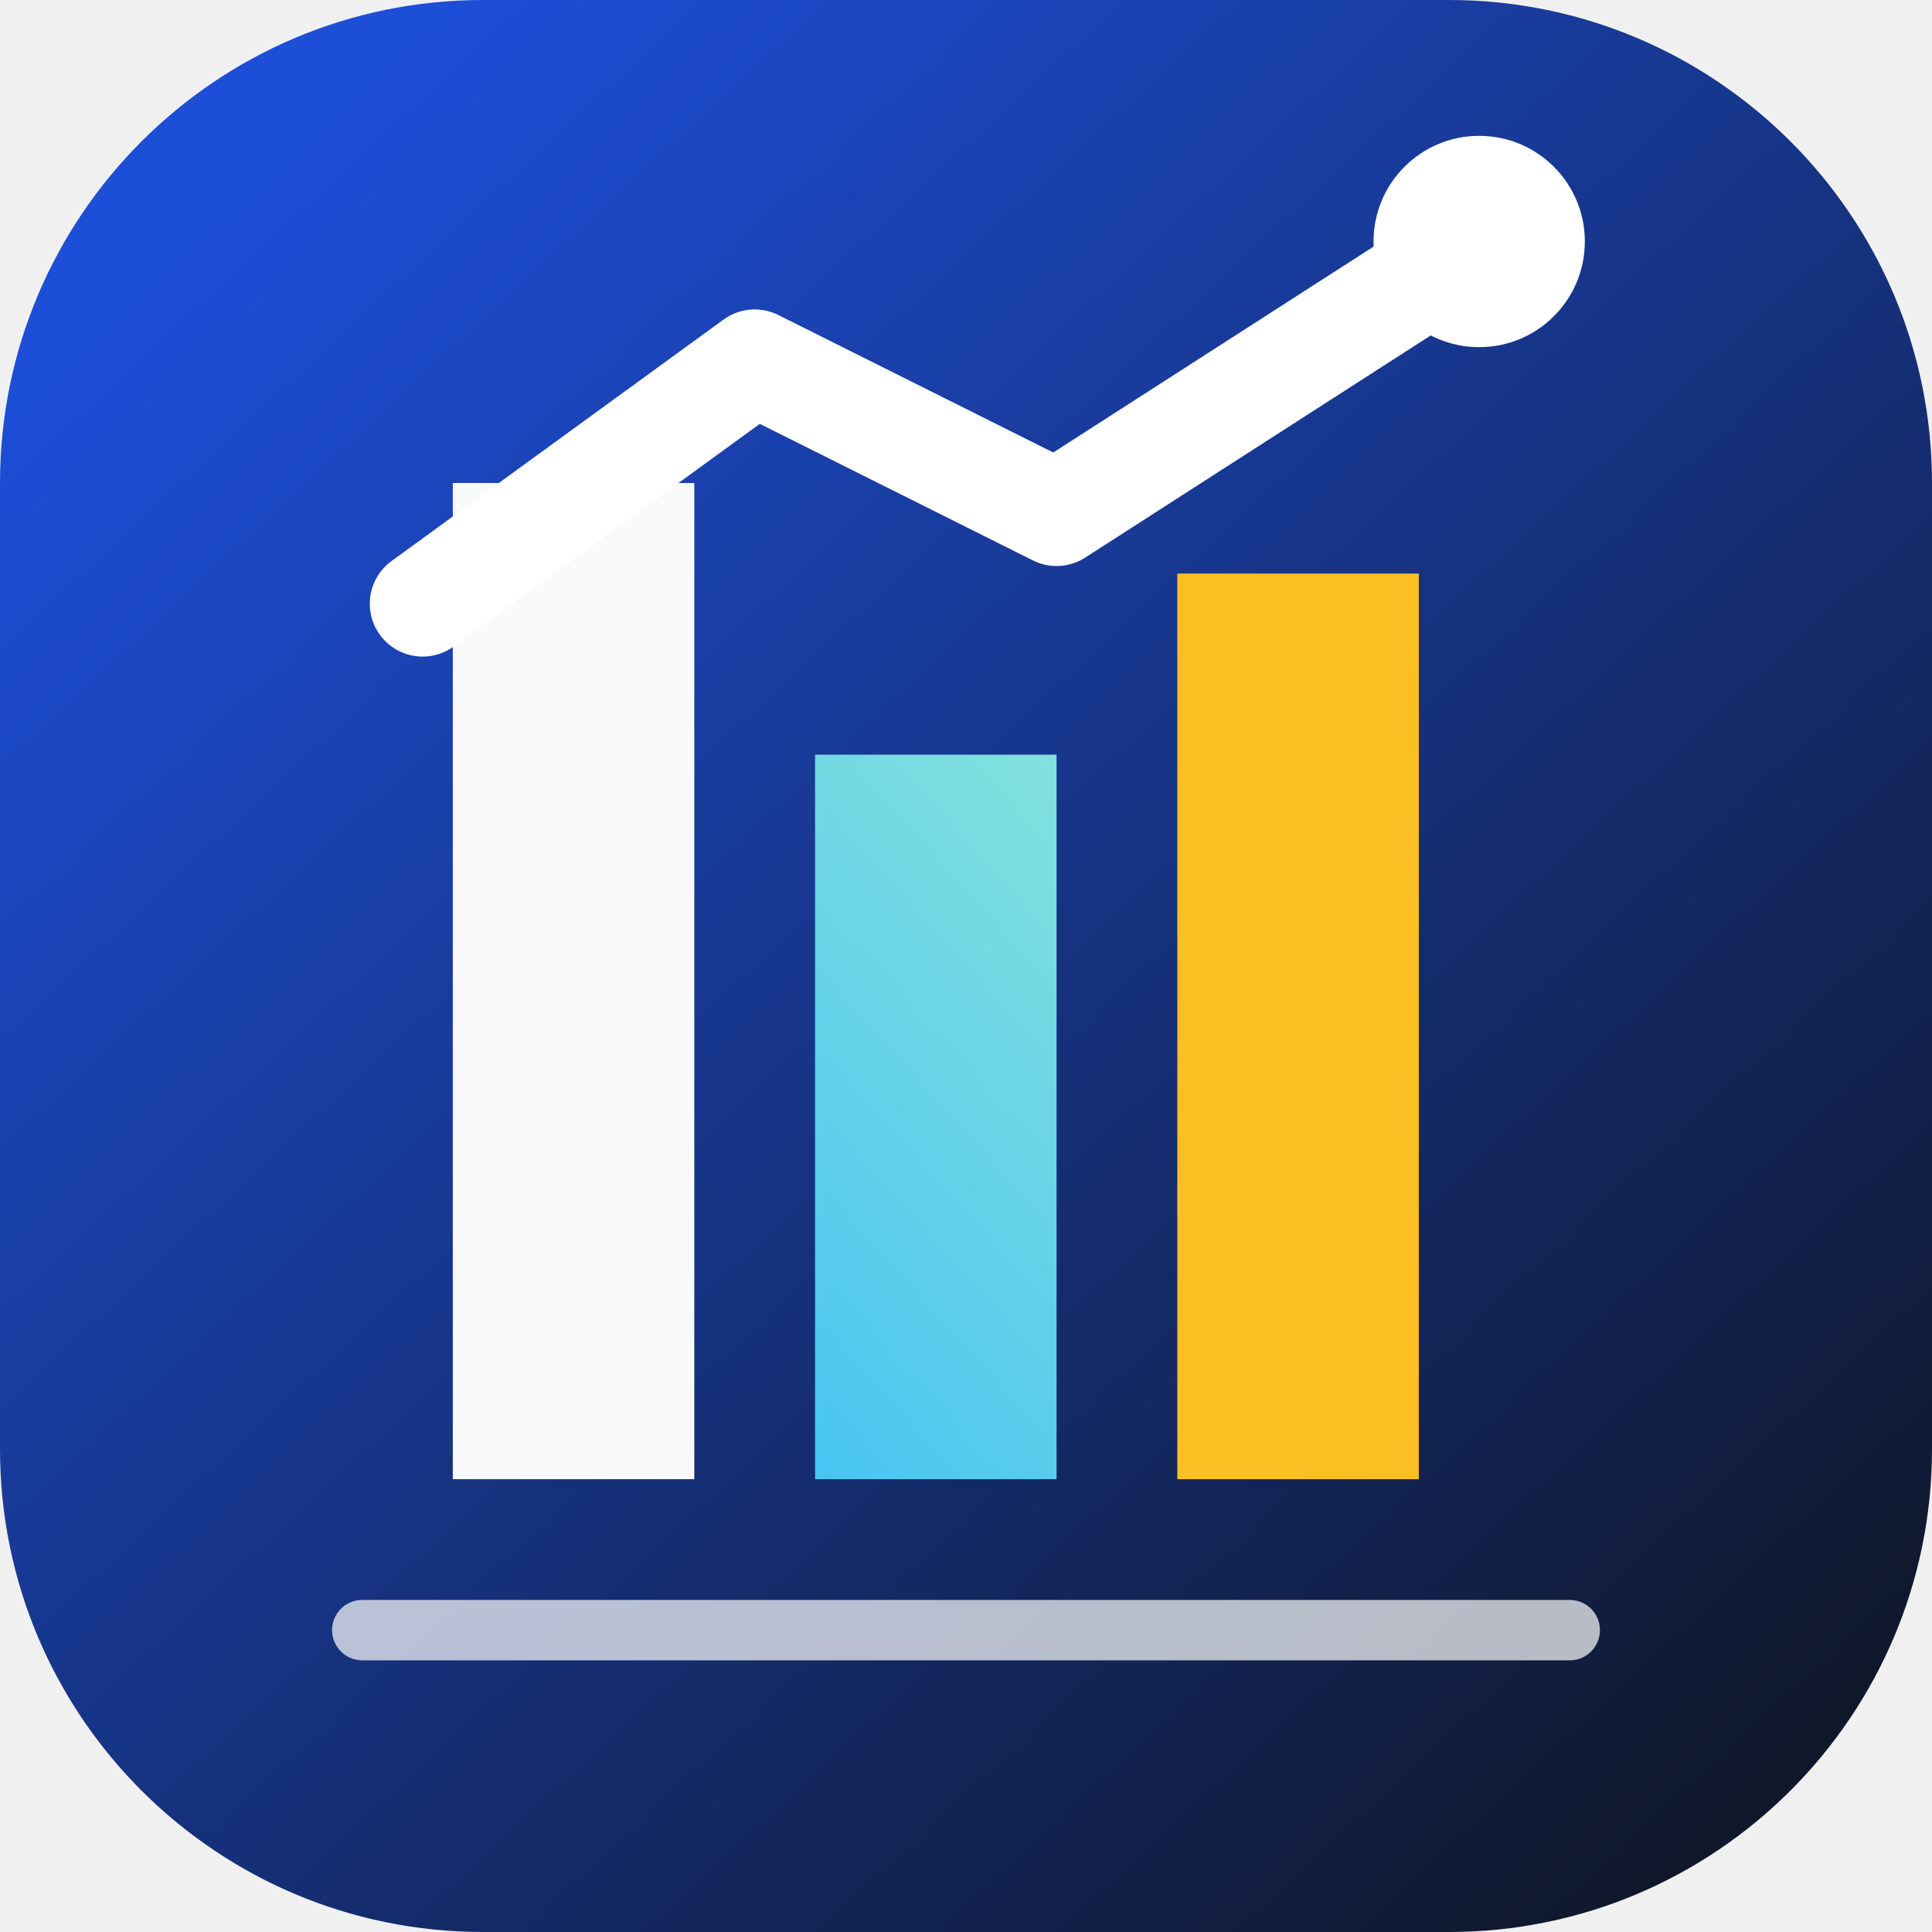
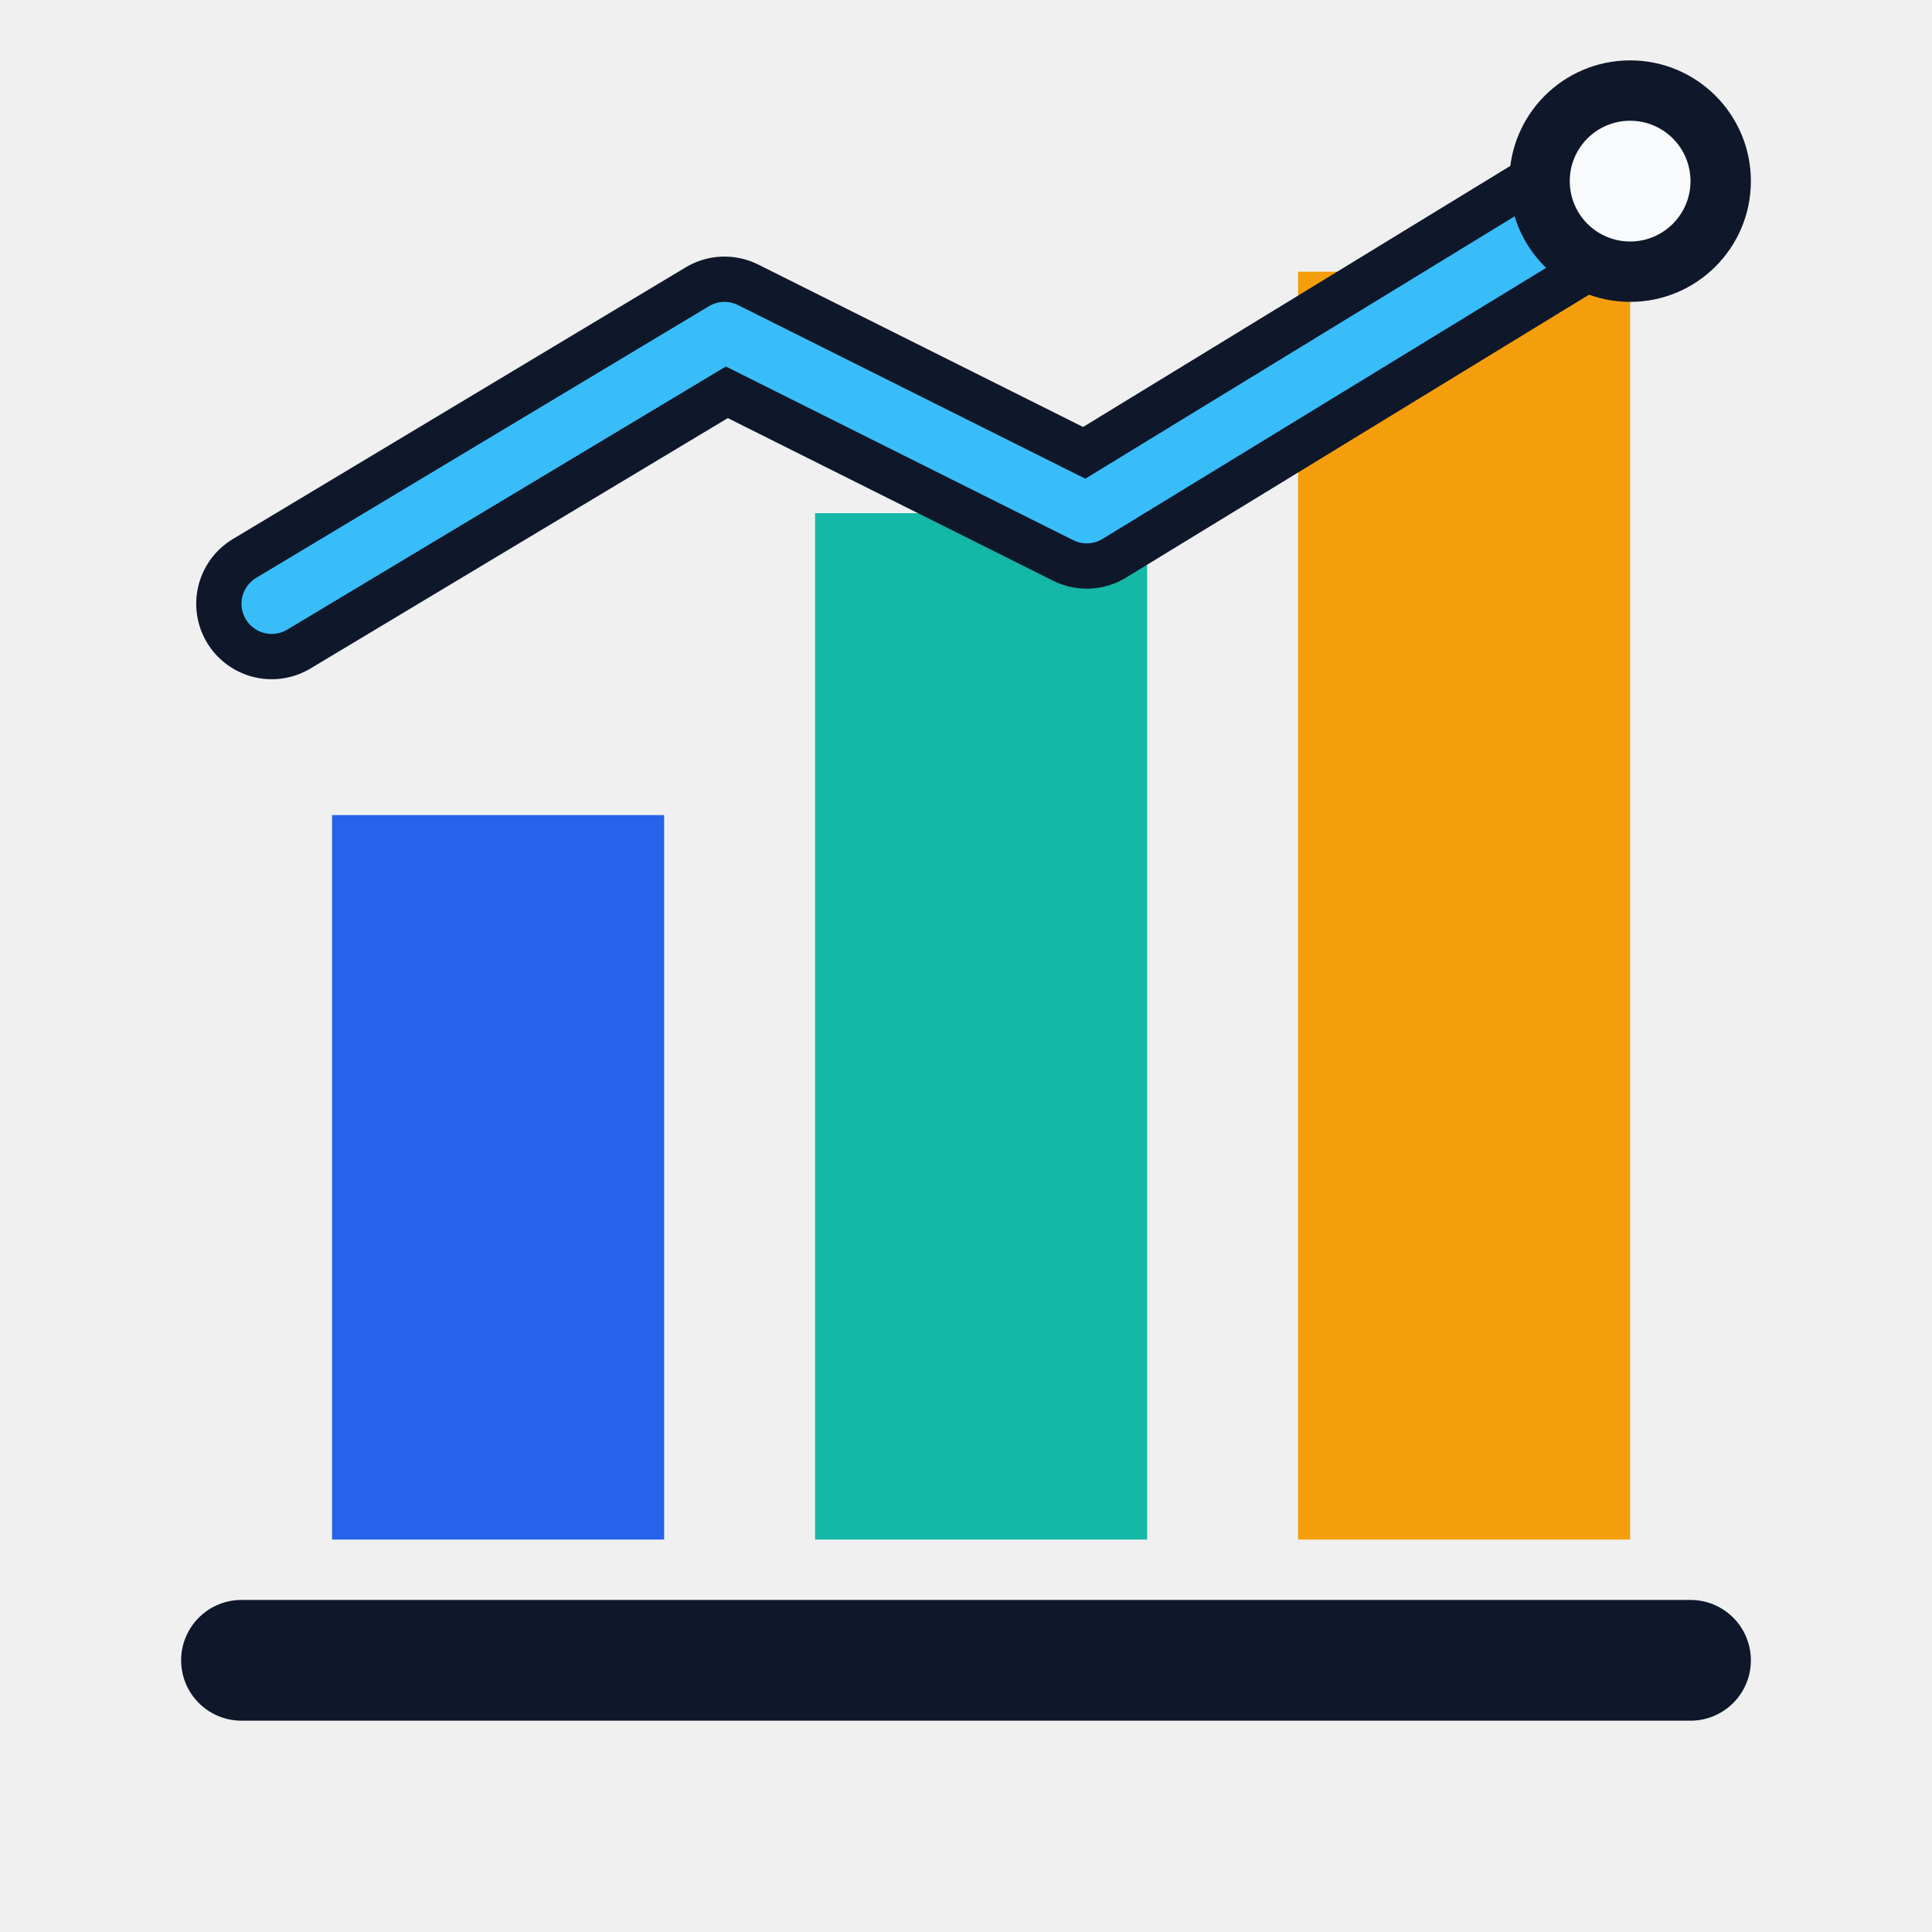
<svg xmlns="http://www.w3.org/2000/svg" viewBox="0 0 64 64" role="img" aria-label="Business Breakdown">
-   <defs>
-     <linearGradient id="background" x1="8" y1="6" x2="58" y2="60" gradientUnits="userSpaceOnUse">
-       <stop stop-color="#1d4ed8" />
-       <stop offset="1" stop-color="#0f172a" />
-     </linearGradient>
-     <linearGradient id="bar" x1="18" y1="48" x2="49" y2="20" gradientUnits="userSpaceOnUse">
-       <stop stop-color="#38bdf8" />
-       <stop offset="1" stop-color="#a7f3d0" />
-     </linearGradient>
-   </defs>
-   <rect width="64" height="64" rx="16" fill="url(#background)" />
-   <path d="M15 49V16h8v33h-8Z" fill="#f8fafc" />
-   <path d="M27 49V25h8v24h-8Z" fill="url(#bar)" />
-   <path d="M39 49V19h8v30h-8Z" fill="#fbbf24" />
-   <path d="m14 20 11-8 10 5 14-9" fill="none" stroke="#fff" stroke-linecap="round" stroke-linejoin="round" stroke-width="3.5" />
-   <circle cx="49" cy="8" r="3.5" fill="#fff" />
-   <path d="M12 54h40" stroke="#fff" stroke-linecap="round" stroke-opacity=".7" stroke-width="2" />
+   <path d="M8 55h48" fill="none" stroke="#0f172a" stroke-linecap="round" stroke-width="4" />
+   <path d="M11 51V27h11v24H11Z" fill="#2563eb" />
+   <path d="M27 51V17h11v34H27Z" fill="#14b8a6" />
+   <path d="M43 51V9h11v42H43Z" fill="#f59e0b" />
+   <path d="m9 20 15-9 12 6L54 6" fill="none" stroke="#0f172a" stroke-linecap="round" stroke-linejoin="round" stroke-width="5" />
+   <path d="M9 20 24 11l12 6L54 6" fill="none" stroke="#38bdf8" stroke-linecap="round" stroke-linejoin="round" stroke-width="2" />
+   <circle cx="54" cy="6" r="4" fill="#0f172a" />
+   <circle cx="54" cy="6" r="2" fill="#f8fafc" />
</svg>
